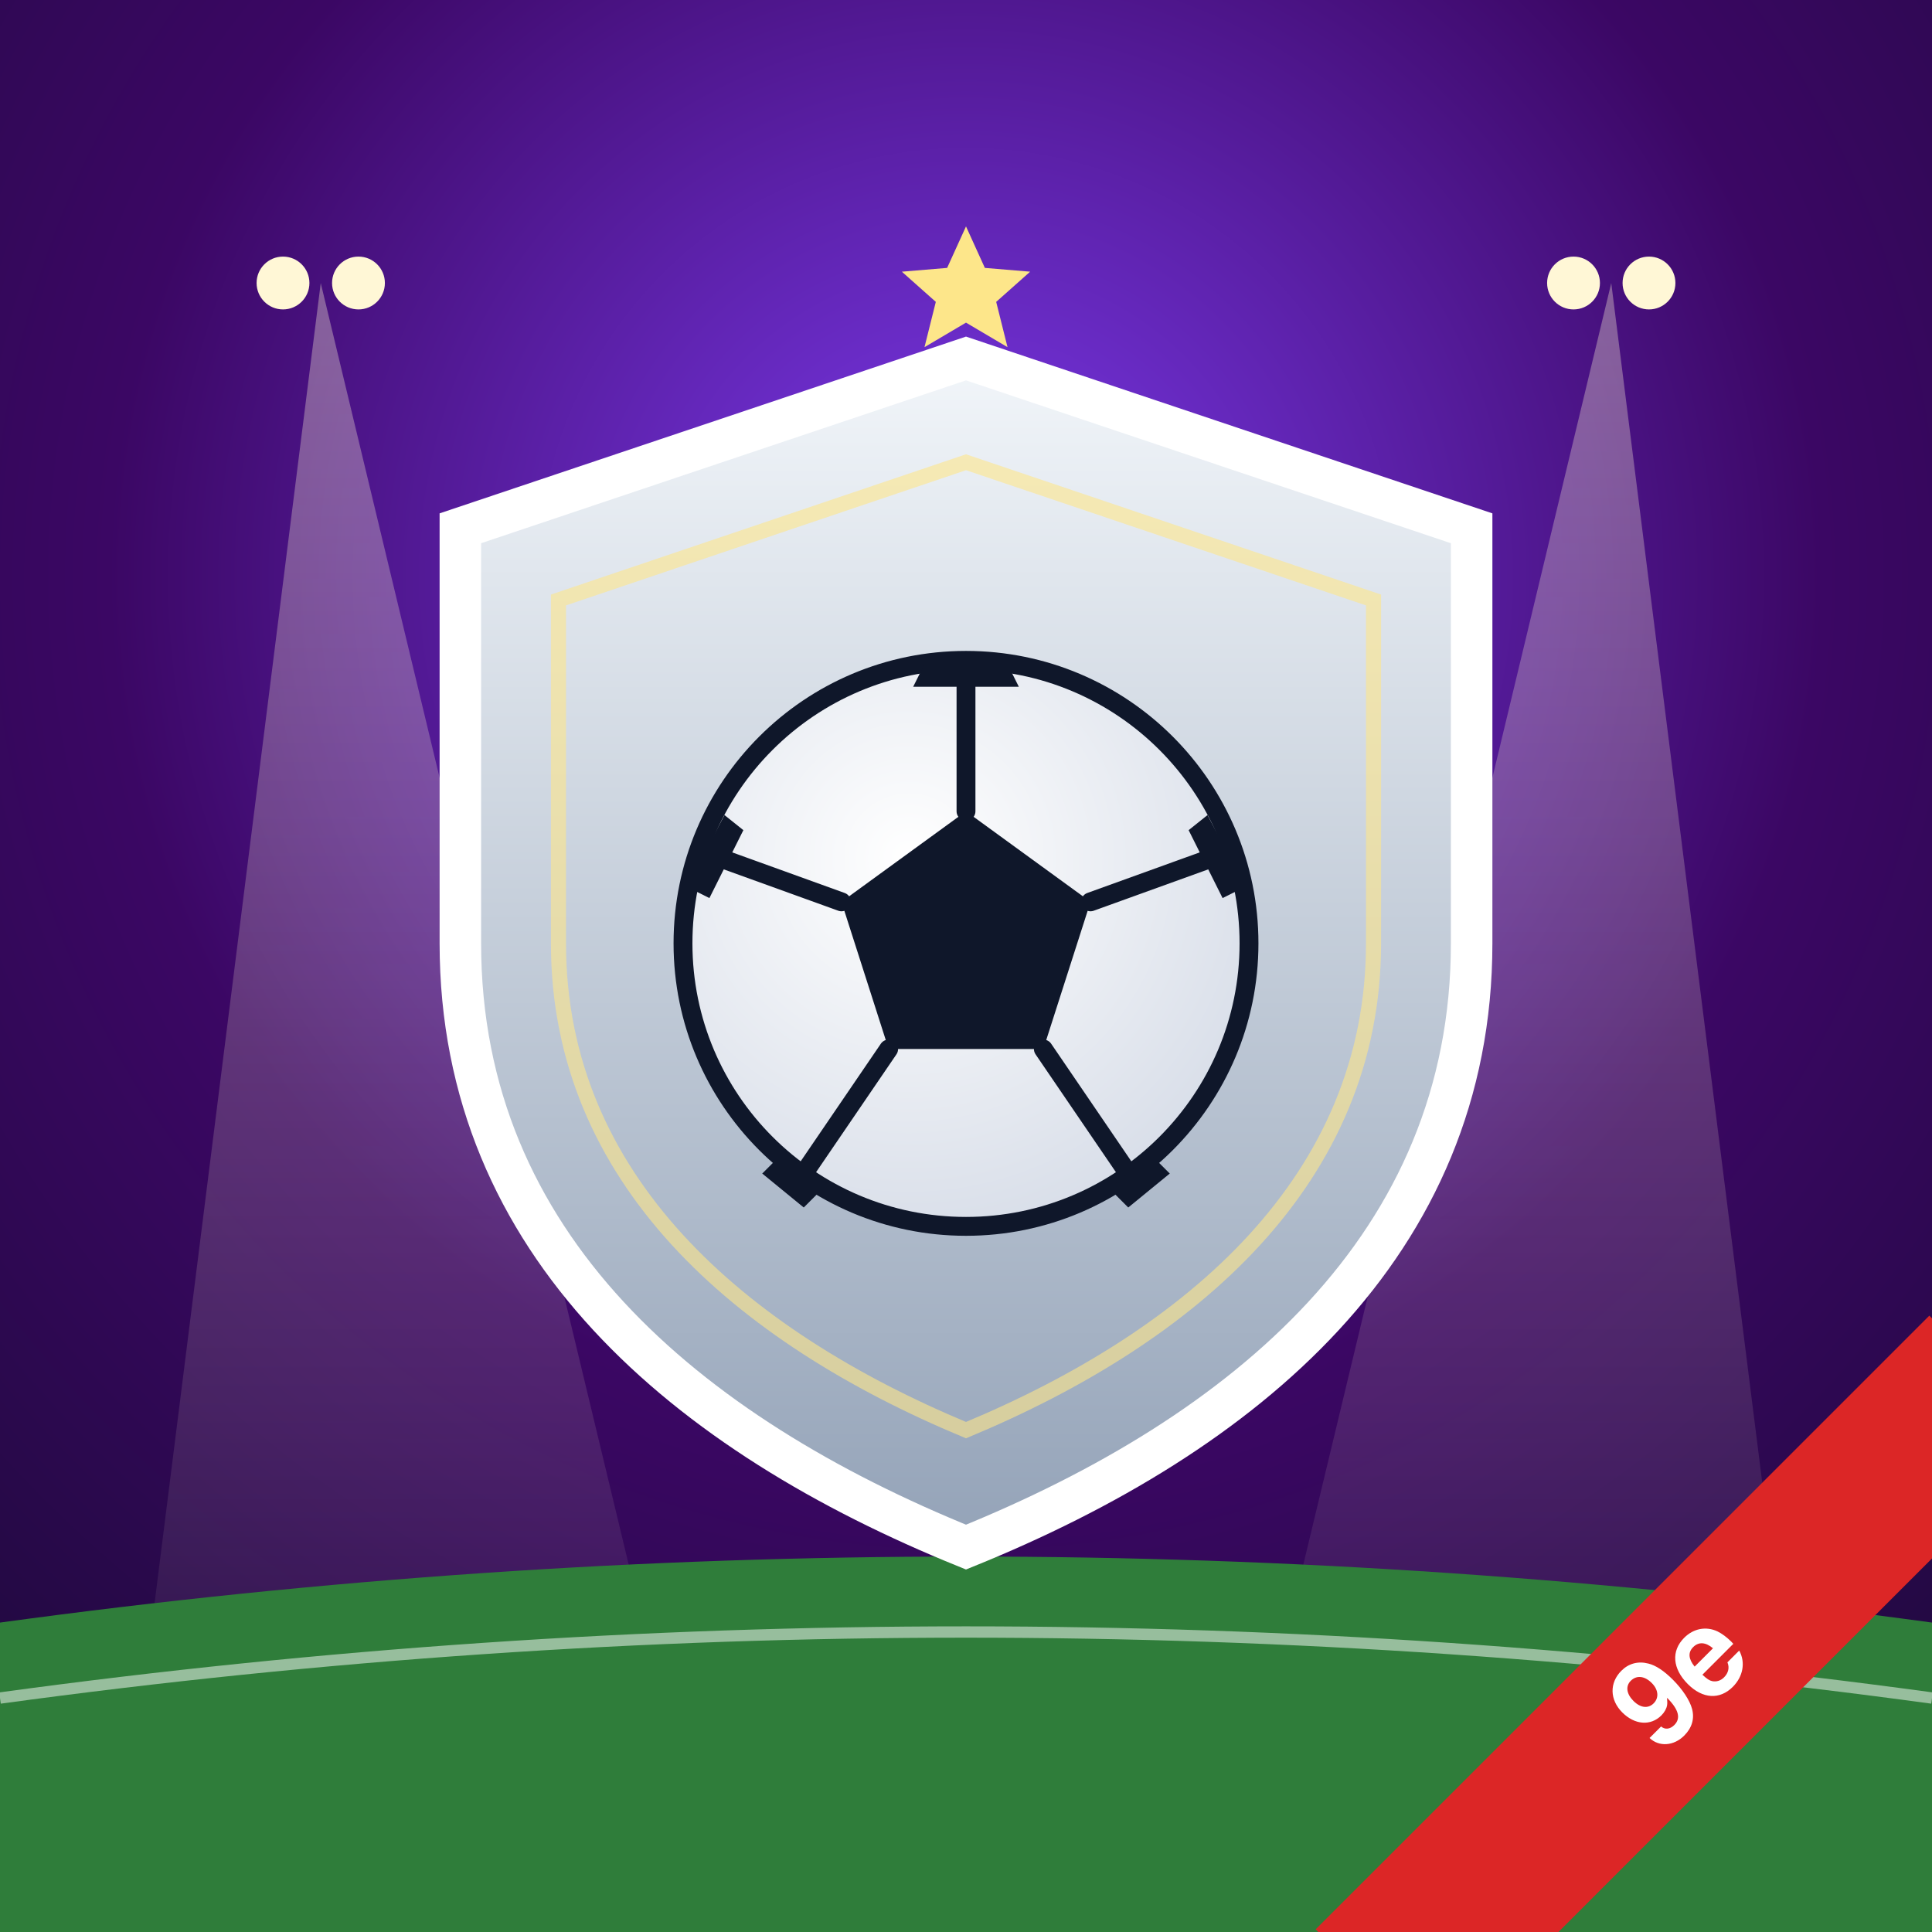
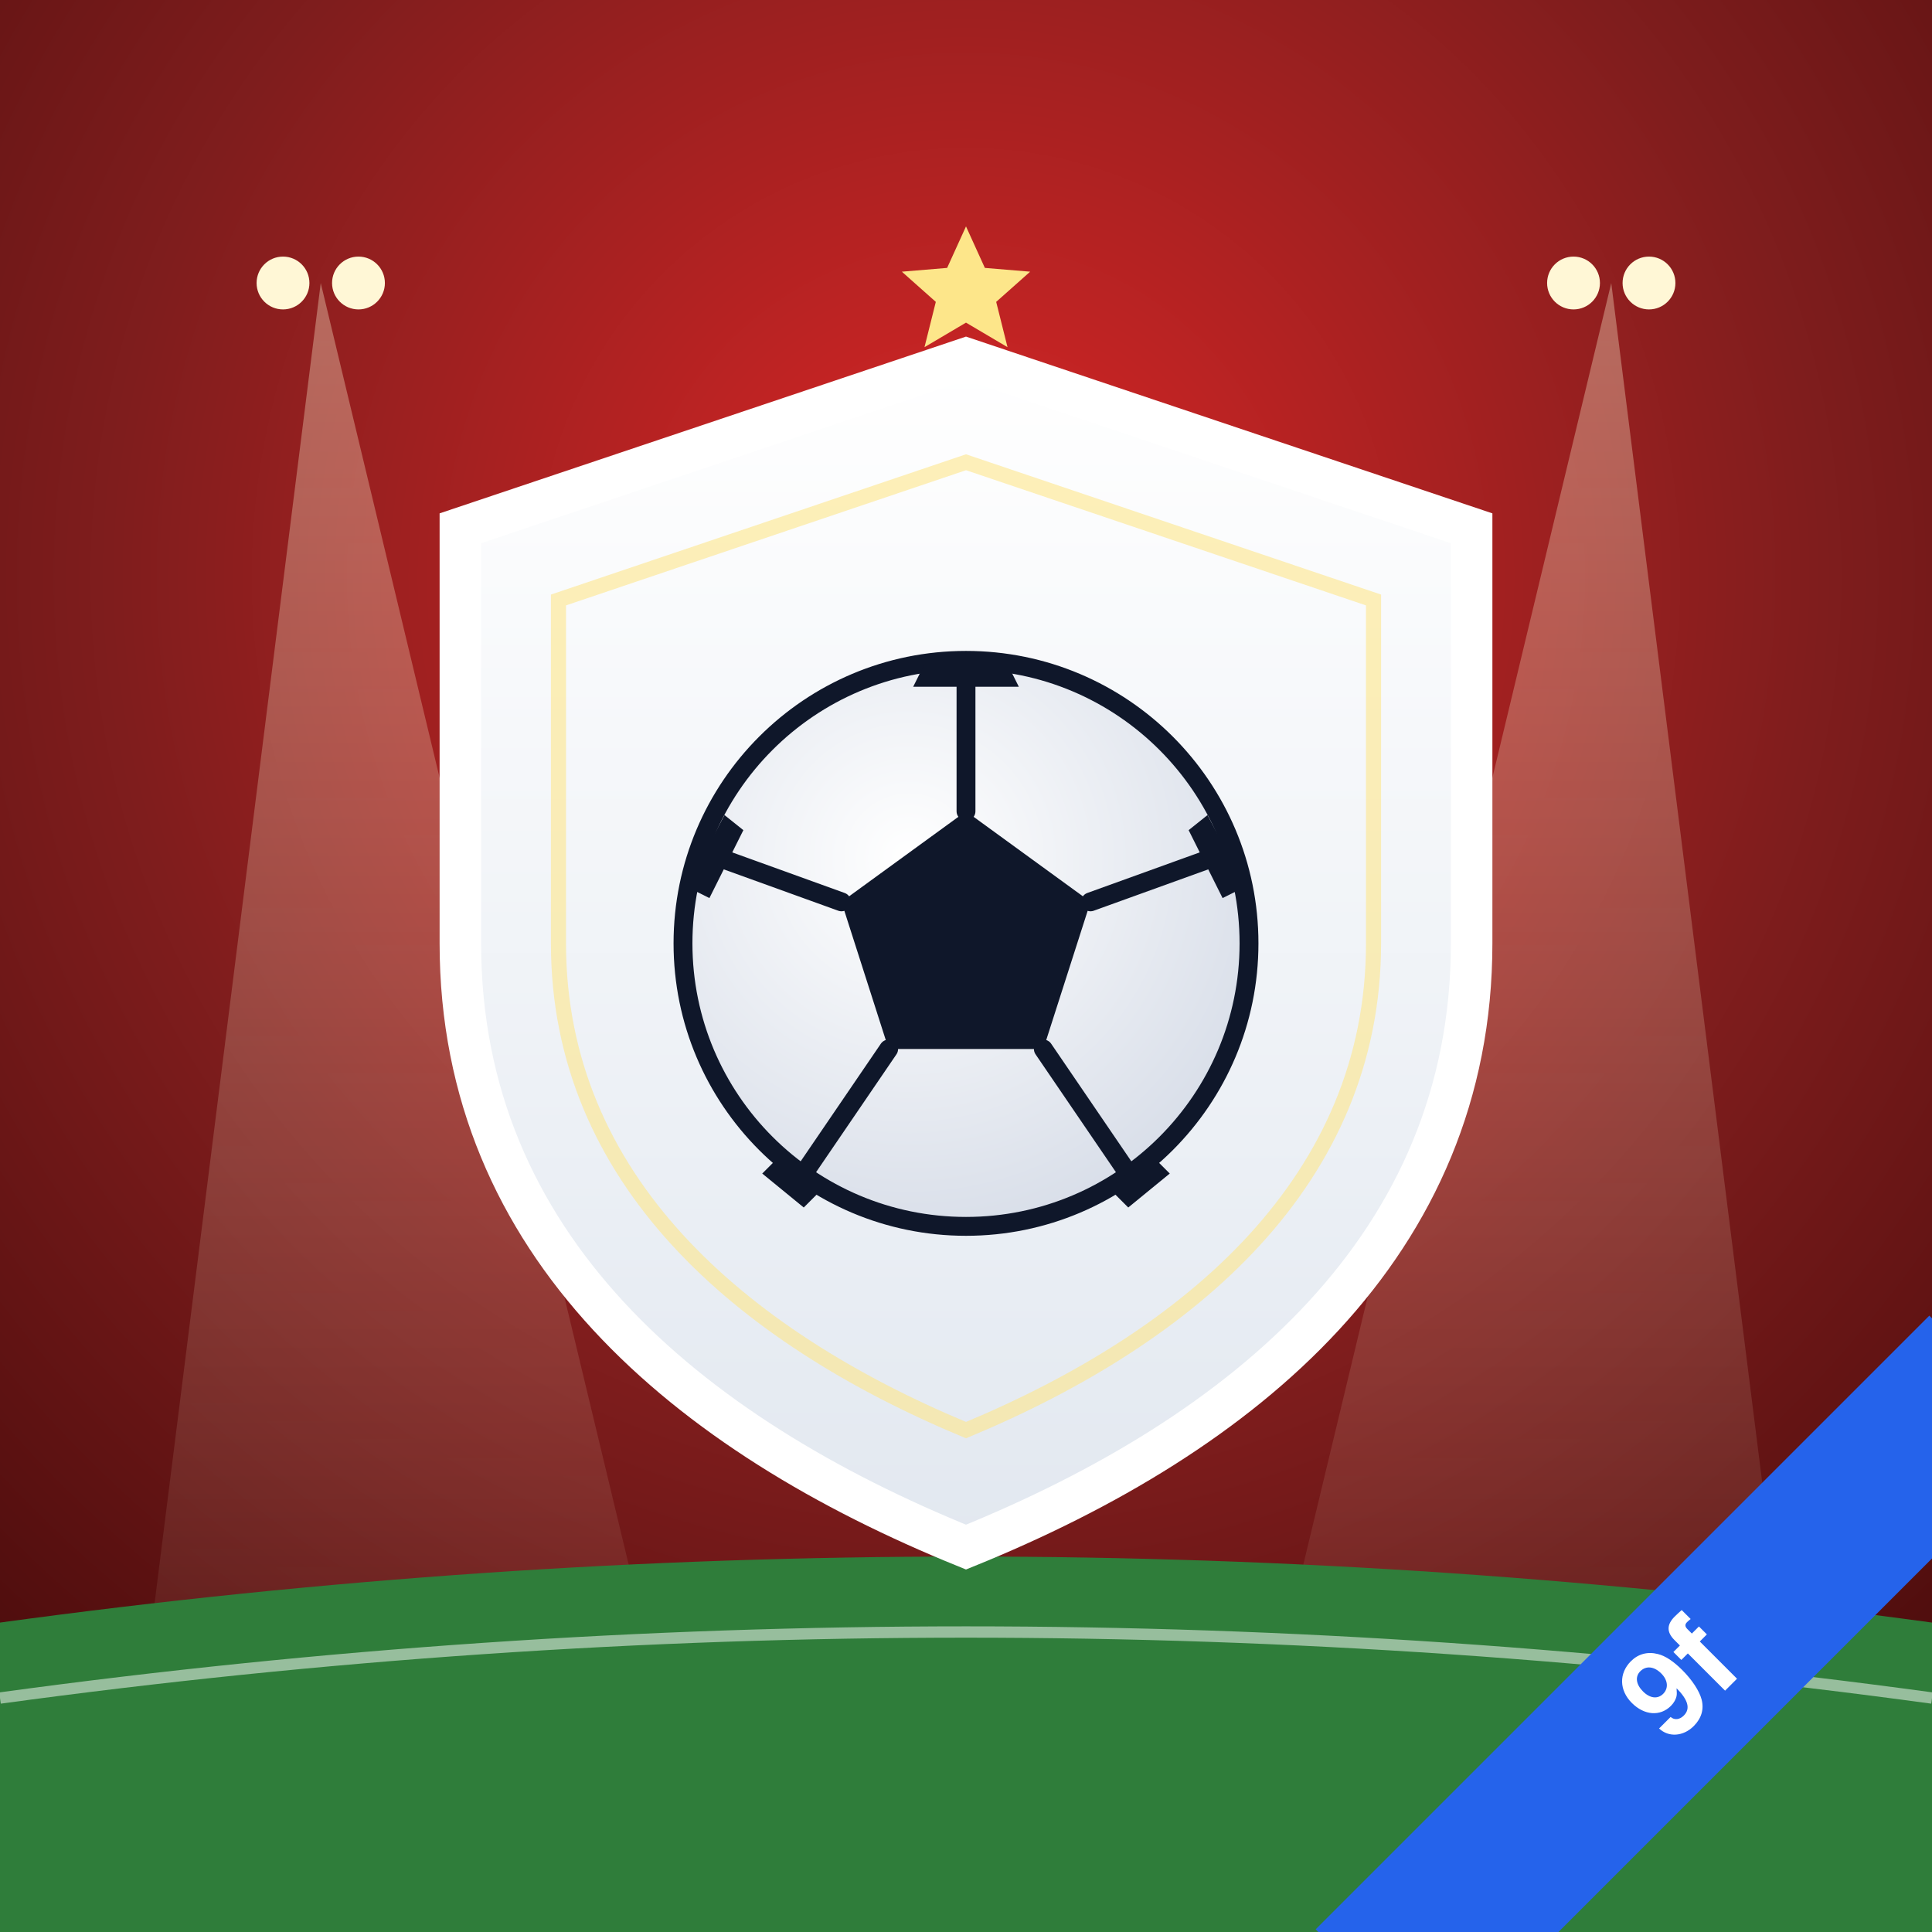
<svg xmlns="http://www.w3.org/2000/svg" width="1024" height="1024" viewBox="0 0 1024 1024">
  <defs>
    <radialGradient id="bg" cx="50%" cy="30%" r="80%">
-       <stop offset="0" stop-color="#7c3aed" />
-       <stop offset=".55" stop-color="#3b0764" />
-       <stop offset="1" stop-color="#1e0a3c" />
+       <stop offset="0" stop-color="#dc2626" />
+       <stop offset=".55" stop-color="#7f1d1d" />
+       <stop offset="1" stop-color="#450a0a" />
    </radialGradient>
    <linearGradient id="sh" x1="0" y1="0" x2="0" y2="1">
-       <stop offset="0" stop-color="#f1f5f9" />
-       <stop offset="1" stop-color="#94a3b8" />
+       <stop offset="0" stop-color="#ffffff" />
+       <stop offset="1" stop-color="#e2e8f0" />
    </linearGradient>
    <linearGradient id="ray" x1="0" y1="0" x2="0" y2="1">
      <stop offset="0" stop-color="#fff7d6" stop-opacity=".35" />
      <stop offset="1" stop-color="#fff7d6" stop-opacity="0" />
    </linearGradient>
    <radialGradient id="ball" cx="40%" cy="35%" r="70%">
      <stop offset="0" stop-color="#ffffff" />
      <stop offset="1" stop-color="#d7dde8" />
    </radialGradient>
  </defs>
  <rect width="1024" height="1024" fill="url(#bg)" />
  <path d="M170 150 L60 1024 L380 1024Z" fill="url(#ray)" />
  <path d="M854 150 L644 1024 L964 1024Z" fill="url(#ray)" />
  <g fill="#fff7d6">
    <circle cx="150" cy="150" r="14" />
    <circle cx="190" cy="150" r="14" />
    <circle cx="834" cy="150" r="14" />
    <circle cx="874" cy="150" r="14" />
  </g>
  <path d="M0 860 Q512 790 1024 860 V1024 H0Z" fill="#2f7d3a" />
  <path d="M0 900 Q512 830 1024 900" stroke="#fff" stroke-opacity=".5" stroke-width="6" fill="none" />
  <path d="M512 190 L780 280 V500 C780 660 660 760 512 820 C364 760 244 660 244 500 V280Z" fill="url(#sh)" stroke="#fff" stroke-width="22" />
  <path d="M512 245 L728 318 V500 C728 625 632 708 512 758 C392 708 296 625 296 500 V318Z" fill="none" stroke="#fde68a" stroke-opacity=".6" stroke-width="8" />
  <circle cx="512" cy="500" r="150" fill="url(#ball)" stroke="#0f172a" stroke-width="10" />
  <path d="M512 430 L578 478 L553 556 L471 556 L446 478Z" fill="#0f172a" />
  <g stroke="#0f172a" stroke-width="10" fill="none" stroke-linecap="round">
    <path d="M512 430 L512 352" />
    <path d="M578 478 L650 452" />
    <path d="M553 556 L598 622" />
    <path d="M471 556 L426 622" />
    <path d="M446 478 L374 452" />
  </g>
  <g fill="#0f172a">
    <path d="M490 352 L534 352 L540 364 L484 364Z" />
    <path d="M640 432 L660 470 L648 476 L630 440Z" />
    <path d="M588 630 L610 612 L620 622 L598 640Z" />
    <path d="M436 630 L414 612 L404 622 L426 640Z" />
    <path d="M384 432 L364 470 L376 476 L394 440Z" />
  </g>
  <g fill="#fde68a">
    <path d="M512 120 l10 22 24 2 -18 16 6 24 -22 -13 -22 13 6 -24 -18 -16 24 -2z" />
  </g>
  <g transform="translate(1024 1024) rotate(-45)">
-     <rect x="-230" y="-232" width="460" height="92" fill="#dc2626" />
-     <text x="0" y="-168" text-anchor="middle" font-family="Arial Black, Helvetica, sans-serif" font-weight="900" font-size="64" fill="#fff">9e</text>
+     <rect x="-230" y="-232" width="460" height="92" fill="#2563eb" />
+     <text x="0" y="-168" text-anchor="middle" font-family="Arial Black, Helvetica, sans-serif" font-weight="900" font-size="64" fill="#fff">9f</text>
  </g>
</svg>
